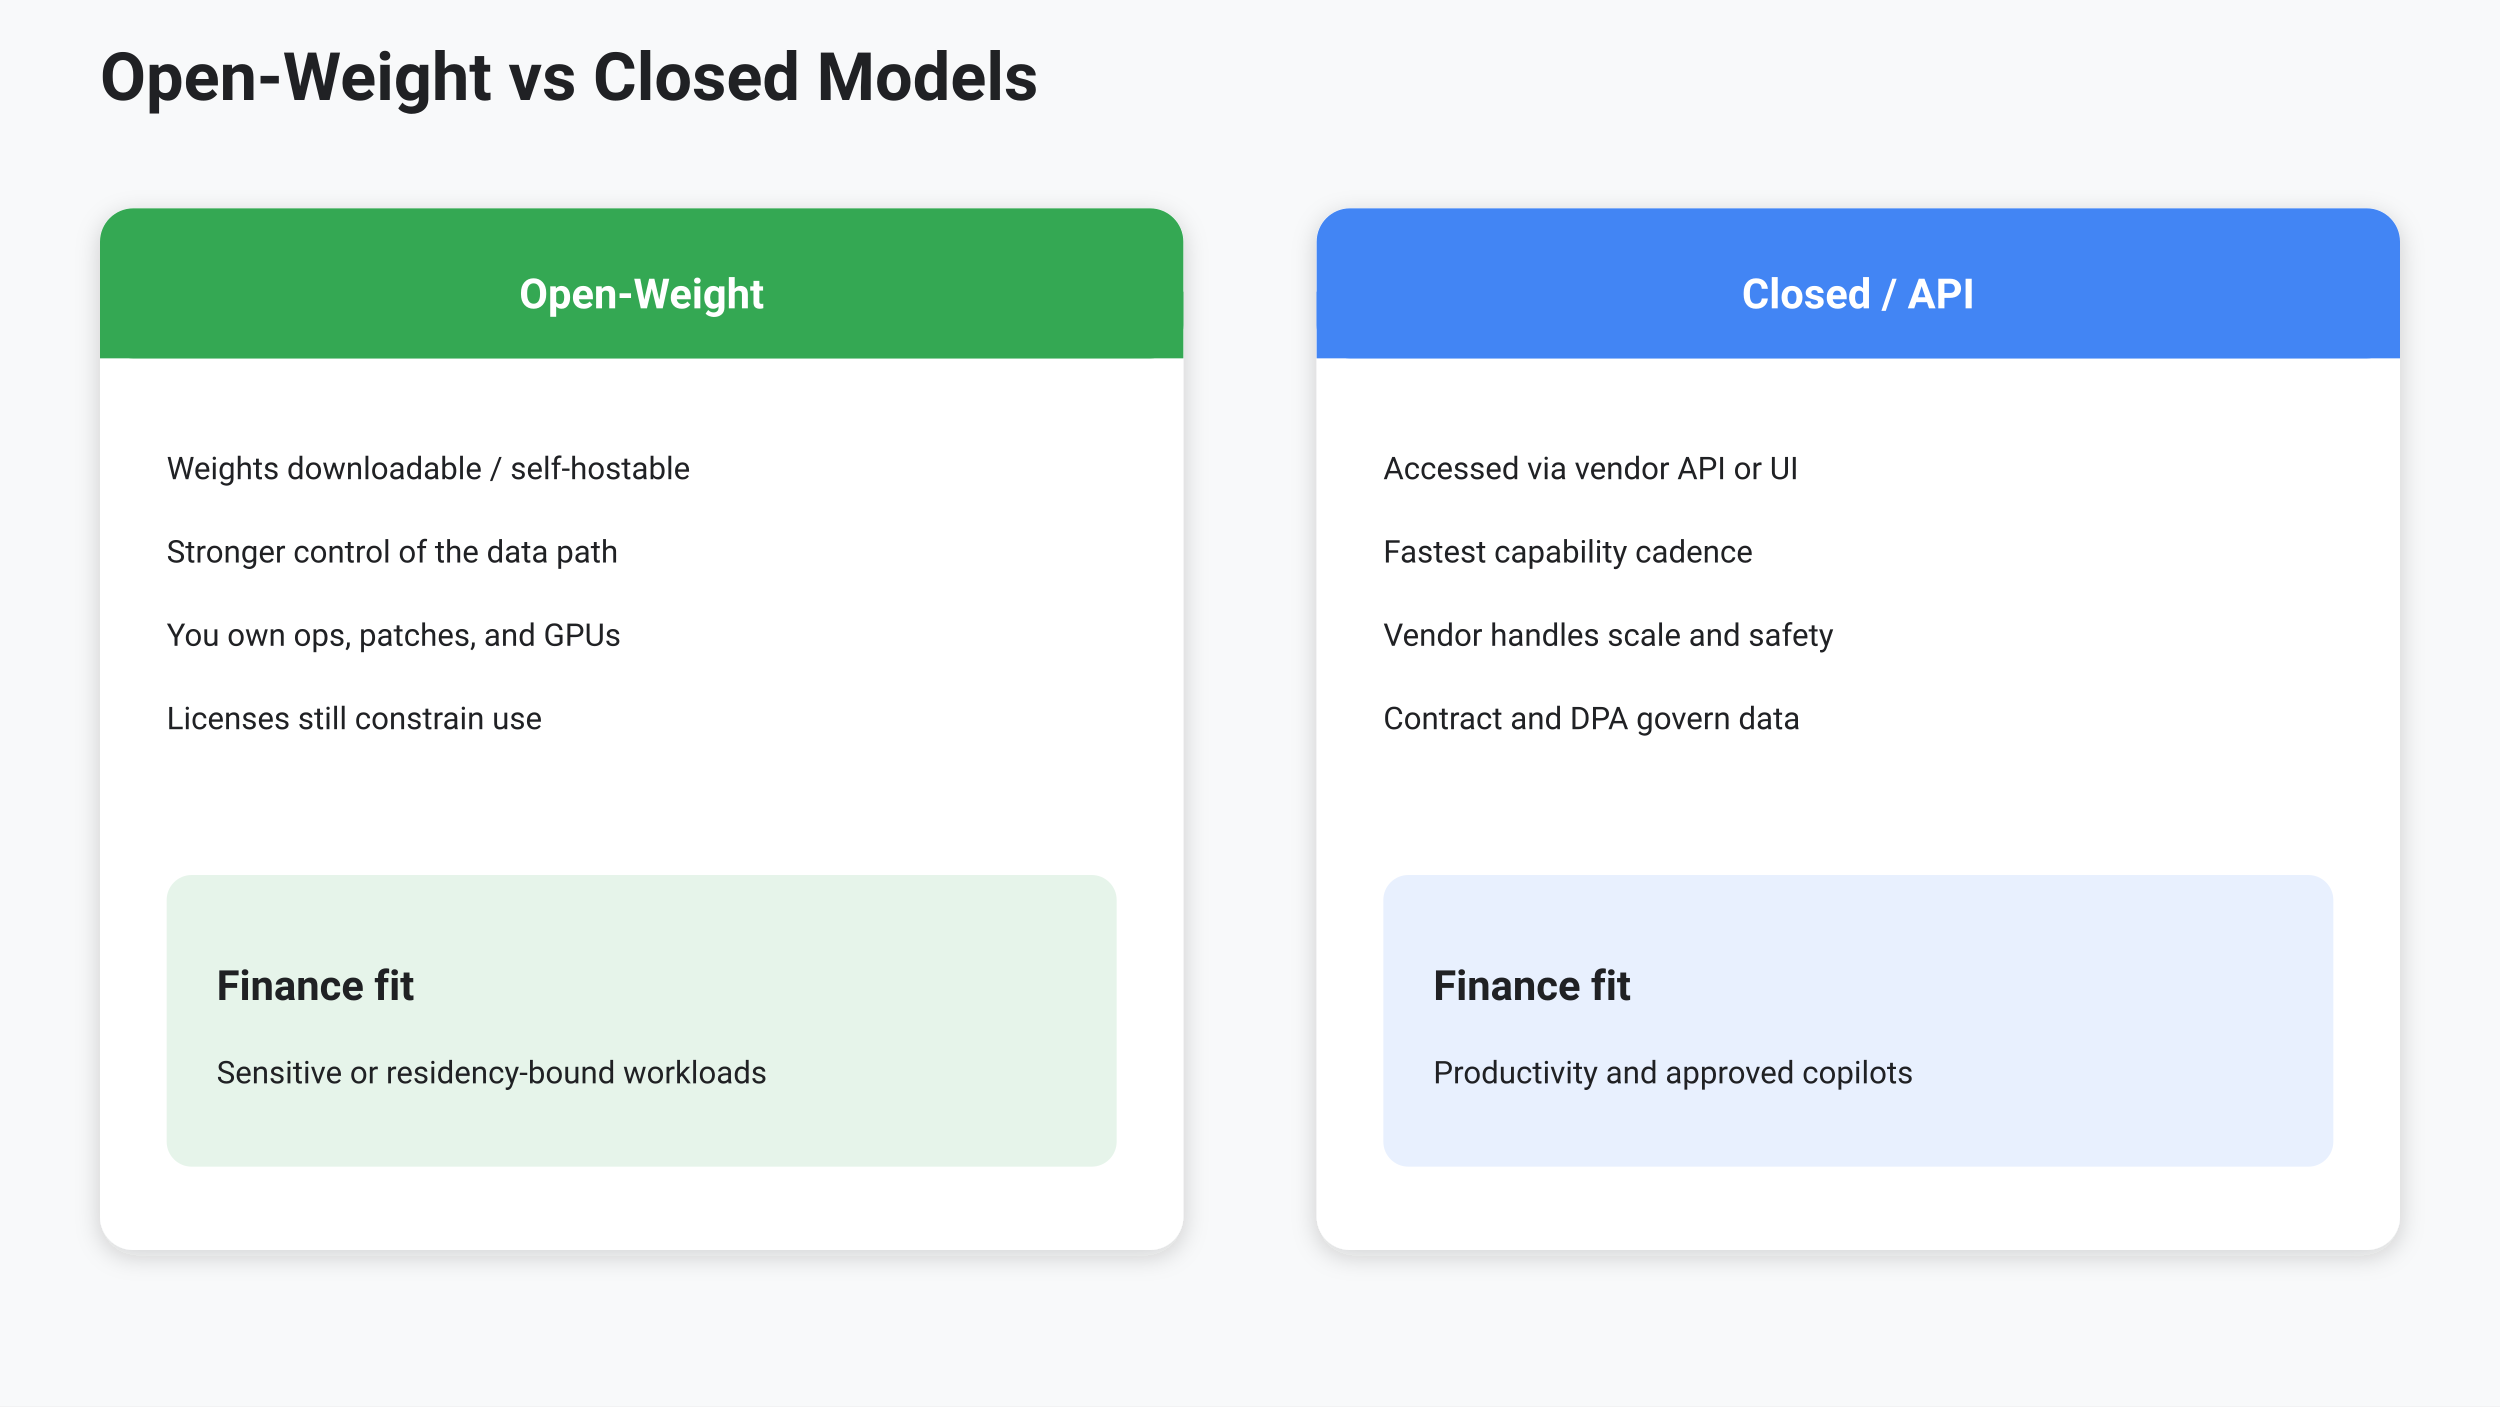
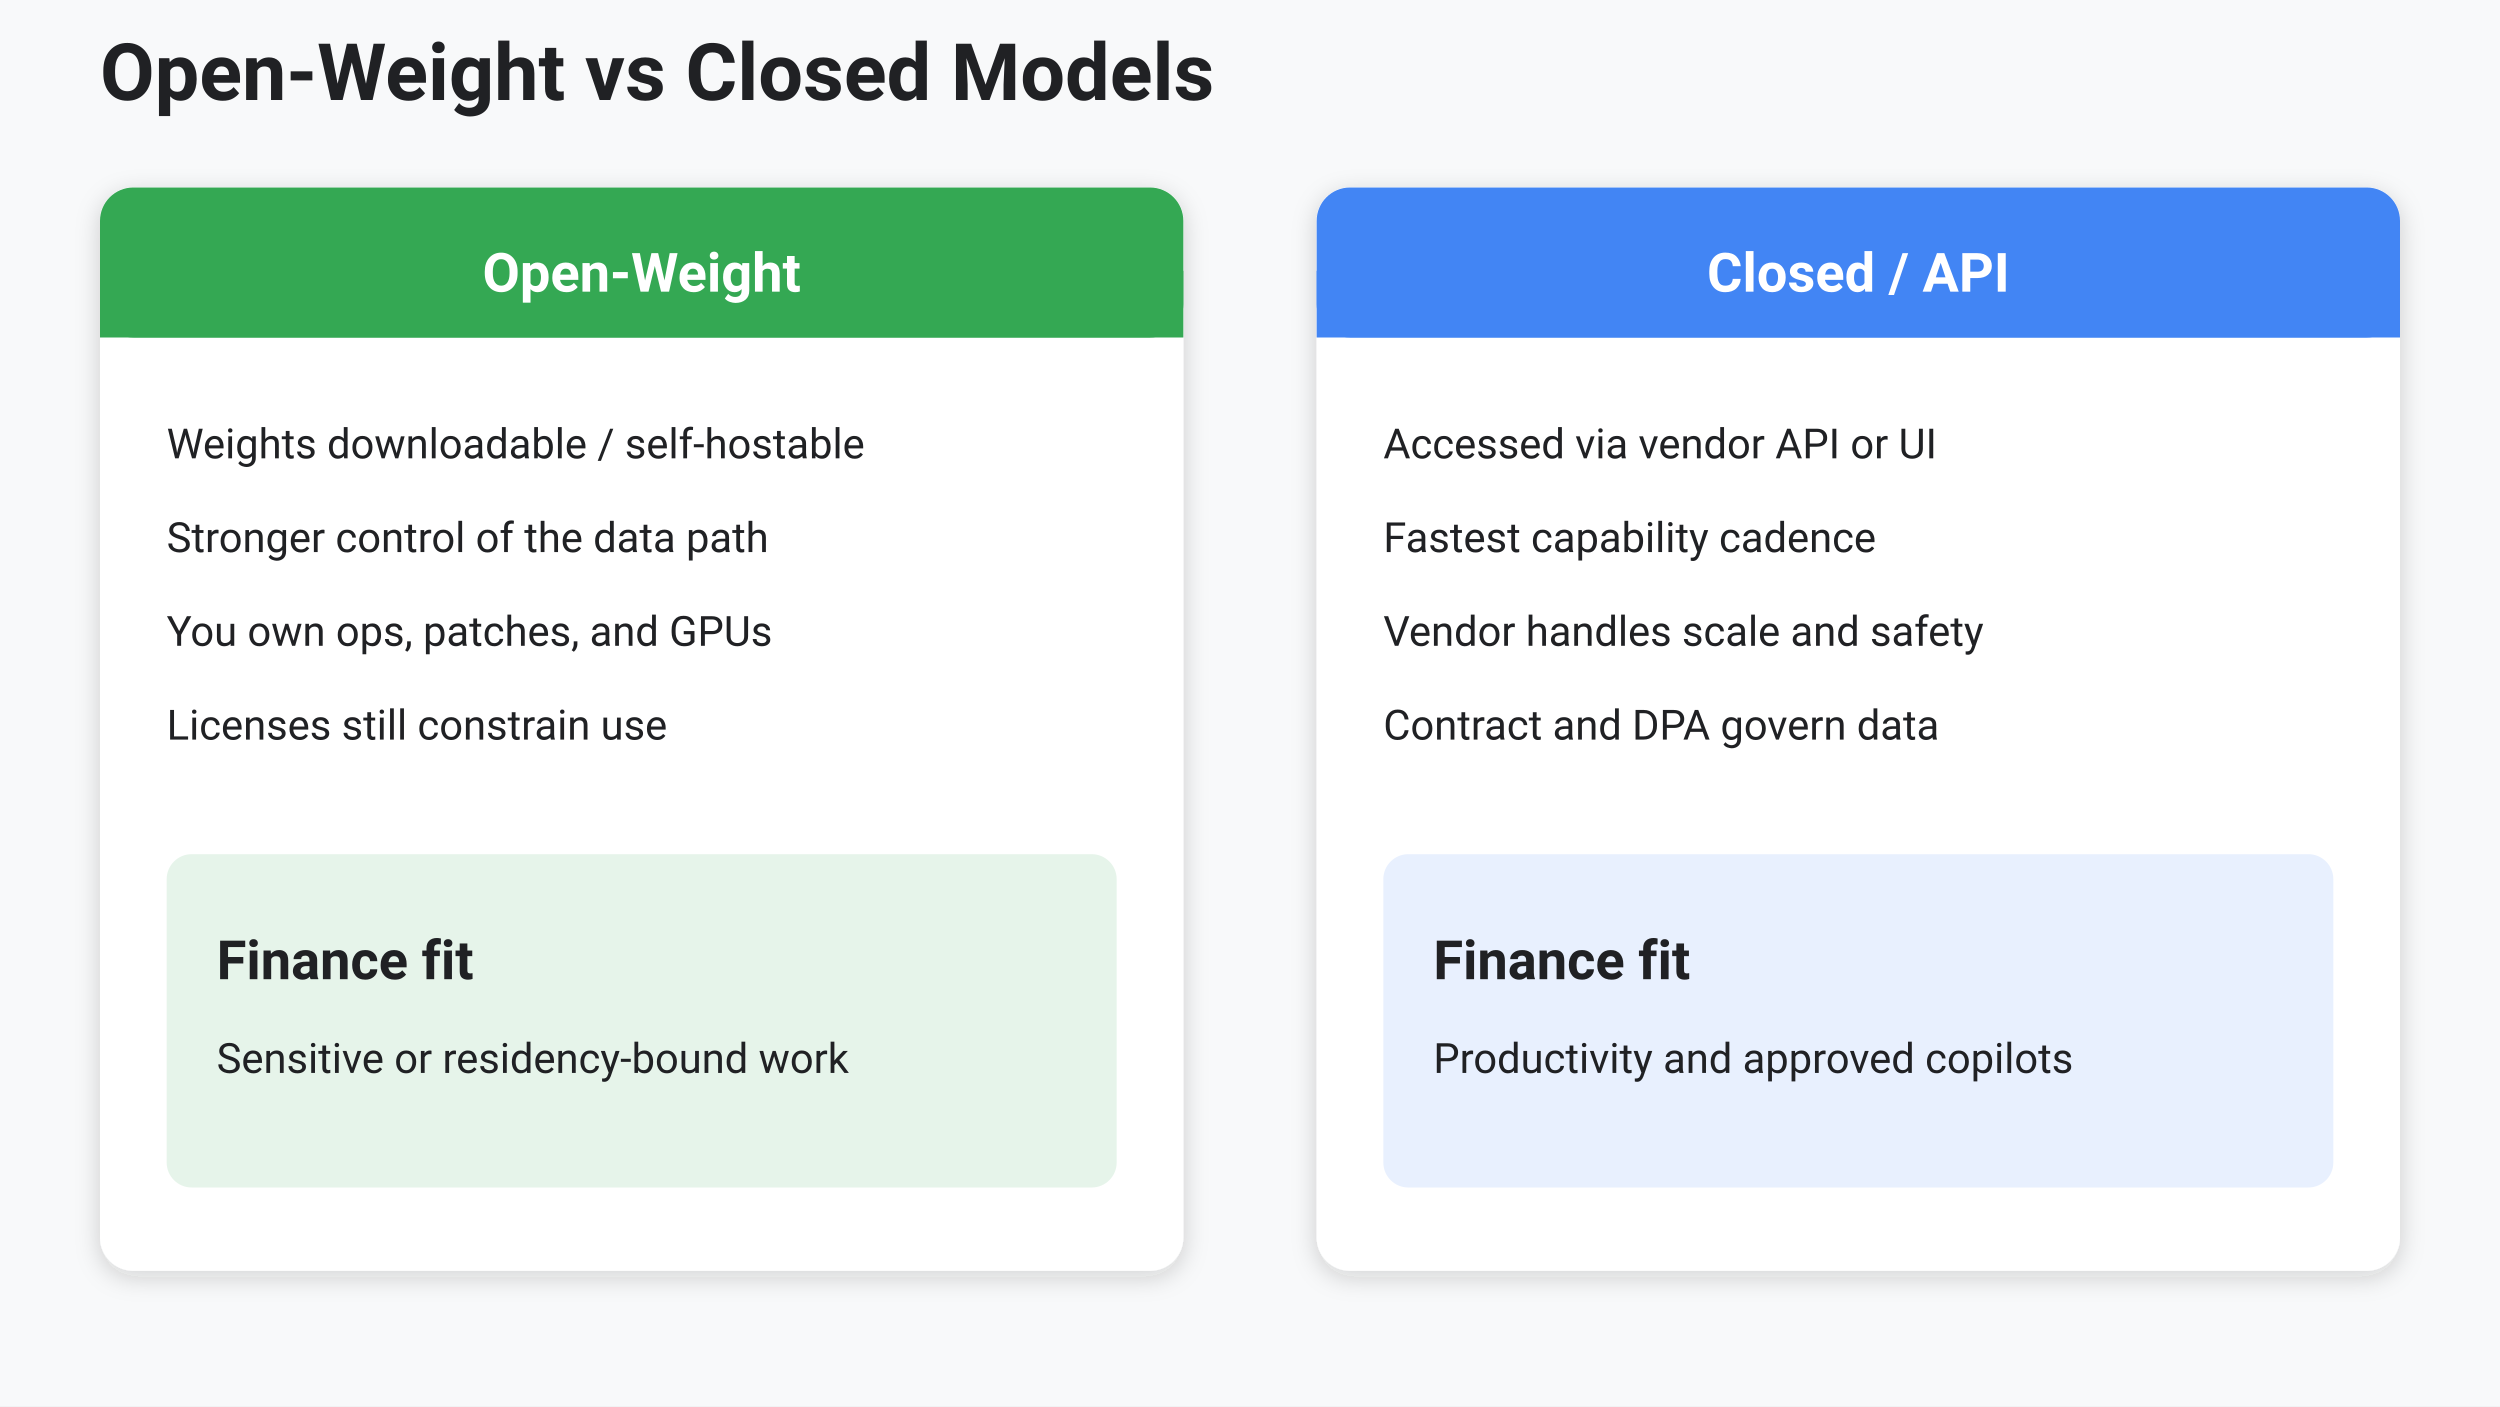
<svg xmlns="http://www.w3.org/2000/svg" width="1200" height="675" viewBox="0 0 1200 675">
  <defs>
    <filter id="elev2" x="-40%" y="-40%" width="180%" height="180%">
      <feDropShadow dx="0" dy="3" stdDeviation="6" flood-color="#202124" flood-opacity="0.18" />
    </filter>
    <style type="text/css">
-       .title { font-family: Roboto, Arial, sans-serif; font-size: 32px; font-weight: 700; fill: #202124; }
-       .sub { font-family: Roboto, Arial, sans-serif; font-size: 16px; fill: #5F6368; }
-       .h2 { font-family: Roboto, Arial, sans-serif; font-size: 20px; font-weight: 700; fill: #202124; }
-       .body { font-family: Roboto, Arial, sans-serif; font-size: 15px; fill: #5F6368; }
-       .body-ink { font-family: Roboto, Arial, sans-serif; font-size: 15px; fill: #202124; }
-       .num { font-family: Roboto, Arial, sans-serif; font-size: 16px; font-weight: 700; fill: #FFF; }
-       .num-dark { font-family: Roboto, Arial, sans-serif; font-size: 16px; font-weight: 700; fill: #202124; }
+       .title { font-family: Roboto, Arial, sans-serif; font-size: 38px; font-weight: 700; fill: #202124; }
+       .sub { font-family: Roboto, Arial, sans-serif; font-size: 22px; fill: #5F6368; }
+       .h2 { font-family: Roboto, Arial, sans-serif; font-size: 26px; font-weight: 700; fill: #202124; }
+       .h2-sm { font-family: Roboto, Arial, sans-serif; font-size: 22px; font-weight: 700; fill: #202124; }
+       .body { font-family: Roboto, Arial, sans-serif; font-size: 20px; fill: #5F6368; }
+       .body-ink { font-family: Roboto, Arial, sans-serif; font-size: 20px; fill: #202124; }
+       .num { font-family: Roboto, Arial, sans-serif; font-size: 20px; font-weight: 700; fill: #FFF; }
+       .num-dark { font-family: Roboto, Arial, sans-serif; font-size: 20px; font-weight: 700; fill: #202124; }
      .on-dark { fill: #FFF; }
    </style>
  </defs>
  <rect width="1200" height="675" fill="#F8F9FA" />
  <text x="48" y="48" class="title">Open-Weight vs Closed Models</text>
-   <rect x="48" y="100" width="520" height="500" rx="16" fill="#FFFFFF" filter="url(#elev2)" />
-   <rect x="48" y="100" width="520" height="72" rx="16" fill="#34A853" />
-   <rect x="48" y="140" width="520" height="32" fill="#34A853" />
-   <text x="308" y="148" text-anchor="middle" class="h2 on-dark">Open-Weight</text>
-   <text x="80" y="230" class="body-ink">Weights downloadable / self-hostable</text>
-   <text x="80" y="270" class="body-ink">Stronger control of the data path</text>
+   <rect x="48" y="90" width="520" height="520" rx="16" fill="#FFFFFF" filter="url(#elev2)" />
+   <rect x="48" y="90" width="520" height="72" rx="16" fill="#34A853" />
+   <rect x="48" y="130" width="520" height="32" fill="#34A853" />
+   <text x="308" y="140" text-anchor="middle" class="h2 on-dark">Open-Weight</text>
+   <text x="80" y="220" class="body-ink">Weights downloadable / self-hostable</text>
+   <text x="80" y="265" class="body-ink">Stronger control of the data path</text>
  <text x="80" y="310" class="body-ink">You own ops, patches, and GPUs</text>
-   <text x="80" y="350" class="body-ink">Licenses still constrain use</text>
-   <rect x="80" y="420" width="456" height="140" rx="12" fill="#E6F4EA" />
-   <text x="104" y="480" class="h2" fill="#34A853">Finance fit</text>
-   <text x="104" y="520" class="body-ink">Sensitive or residency-bound workloads</text>
-   <rect x="632" y="100" width="520" height="500" rx="16" fill="#FFFFFF" filter="url(#elev2)" />
-   <rect x="632" y="100" width="520" height="72" rx="16" fill="#4285F4" />
-   <rect x="632" y="140" width="520" height="32" fill="#4285F4" />
-   <text x="892" y="148" text-anchor="middle" class="h2 on-dark">Closed / API</text>
-   <text x="664" y="230" class="body-ink">Accessed via vendor API or UI</text>
-   <text x="664" y="270" class="body-ink">Fastest capability cadence</text>
+   <text x="80" y="355" class="body-ink">Licenses still constrain use</text>
+   <rect x="80" y="410" width="456" height="160" rx="12" fill="#E6F4EA" />
+   <text x="104" y="470" class="h2" fill="#34A853">Finance fit</text>
+   <text x="104" y="515" class="body-ink">Sensitive or residency-bound work</text>
+   <rect x="632" y="90" width="520" height="520" rx="16" fill="#FFFFFF" filter="url(#elev2)" />
+   <rect x="632" y="90" width="520" height="72" rx="16" fill="#4285F4" />
+   <rect x="632" y="130" width="520" height="32" fill="#4285F4" />
+   <text x="892" y="140" text-anchor="middle" class="h2 on-dark">Closed / API</text>
+   <text x="664" y="220" class="body-ink">Accessed via vendor API or UI</text>
+   <text x="664" y="265" class="body-ink">Fastest capability cadence</text>
  <text x="664" y="310" class="body-ink">Vendor handles scale and safety</text>
-   <text x="664" y="350" class="body-ink">Contract and DPA govern data</text>
-   <rect x="664" y="420" width="456" height="140" rx="12" fill="#E8F0FE" />
-   <text x="688" y="480" class="h2" fill="#4285F4">Finance fit</text>
-   <text x="688" y="520" class="body-ink">Productivity and approved copilots</text>
+   <text x="664" y="355" class="body-ink">Contract and DPA govern data</text>
+   <rect x="664" y="410" width="456" height="160" rx="12" fill="#E8F0FE" />
+   <text x="688" y="470" class="h2" fill="#4285F4">Finance fit</text>
+   <text x="688" y="515" class="body-ink">Productivity and approved copilots</text>
</svg>
